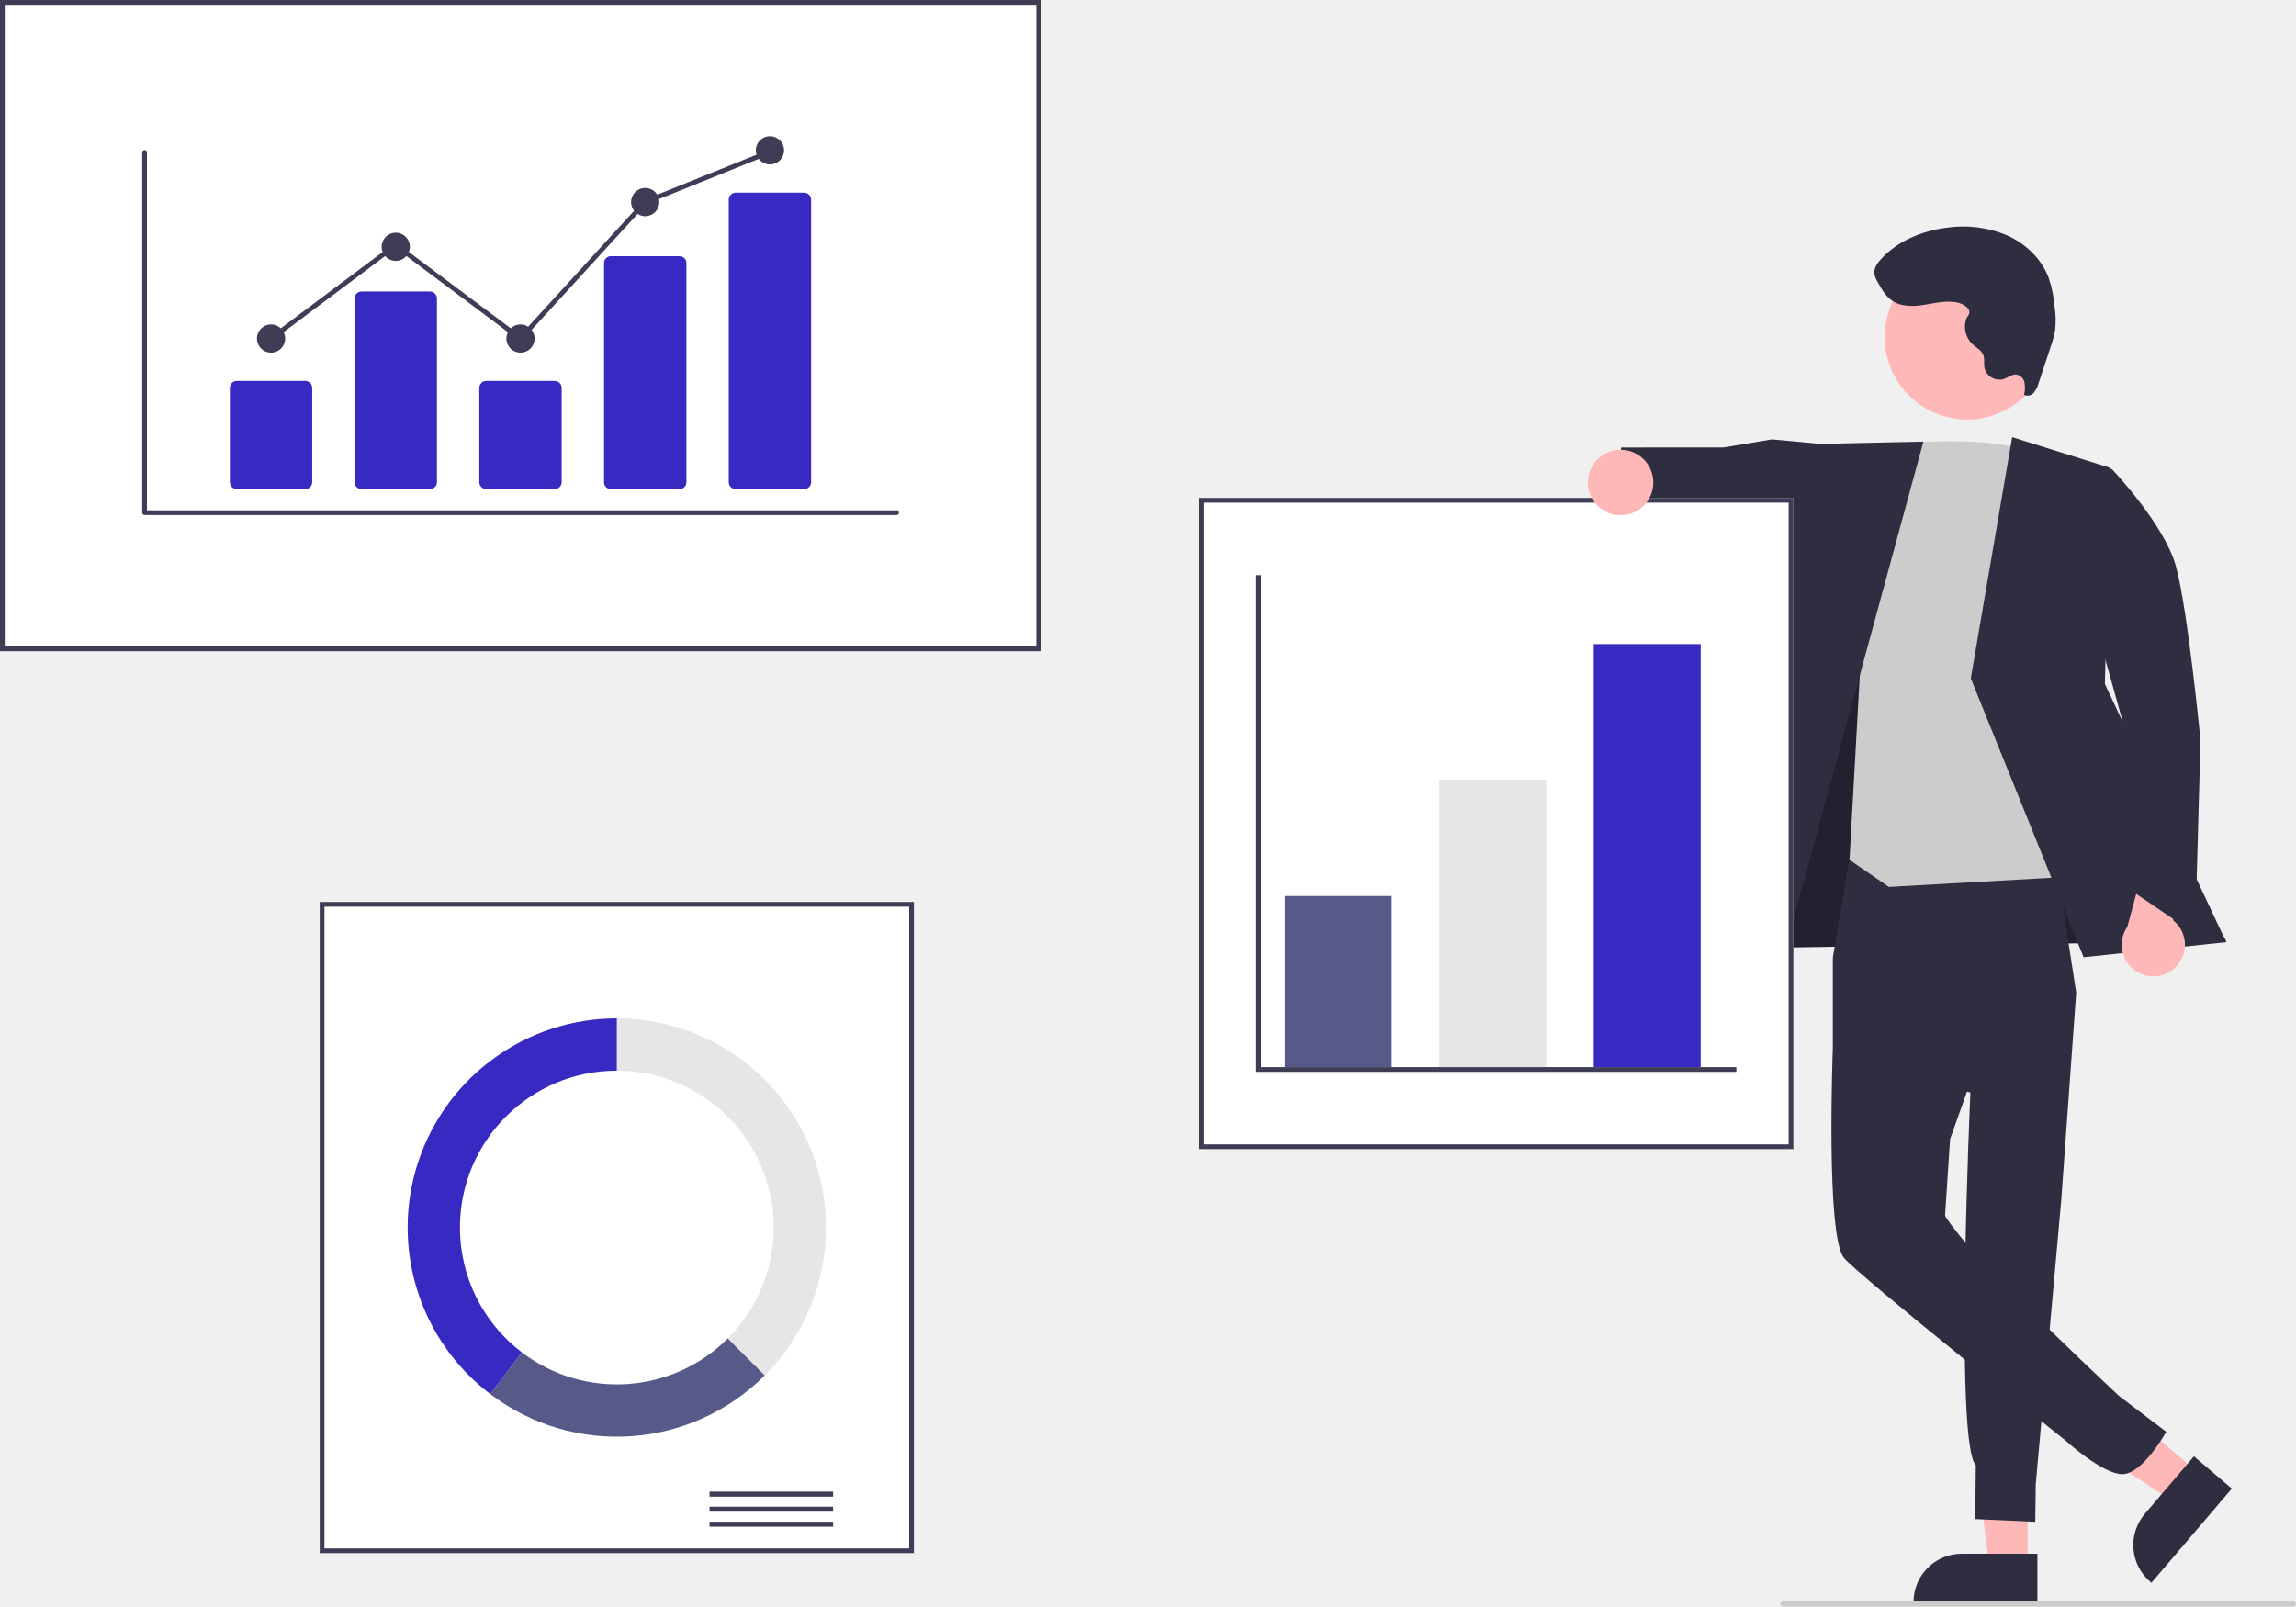
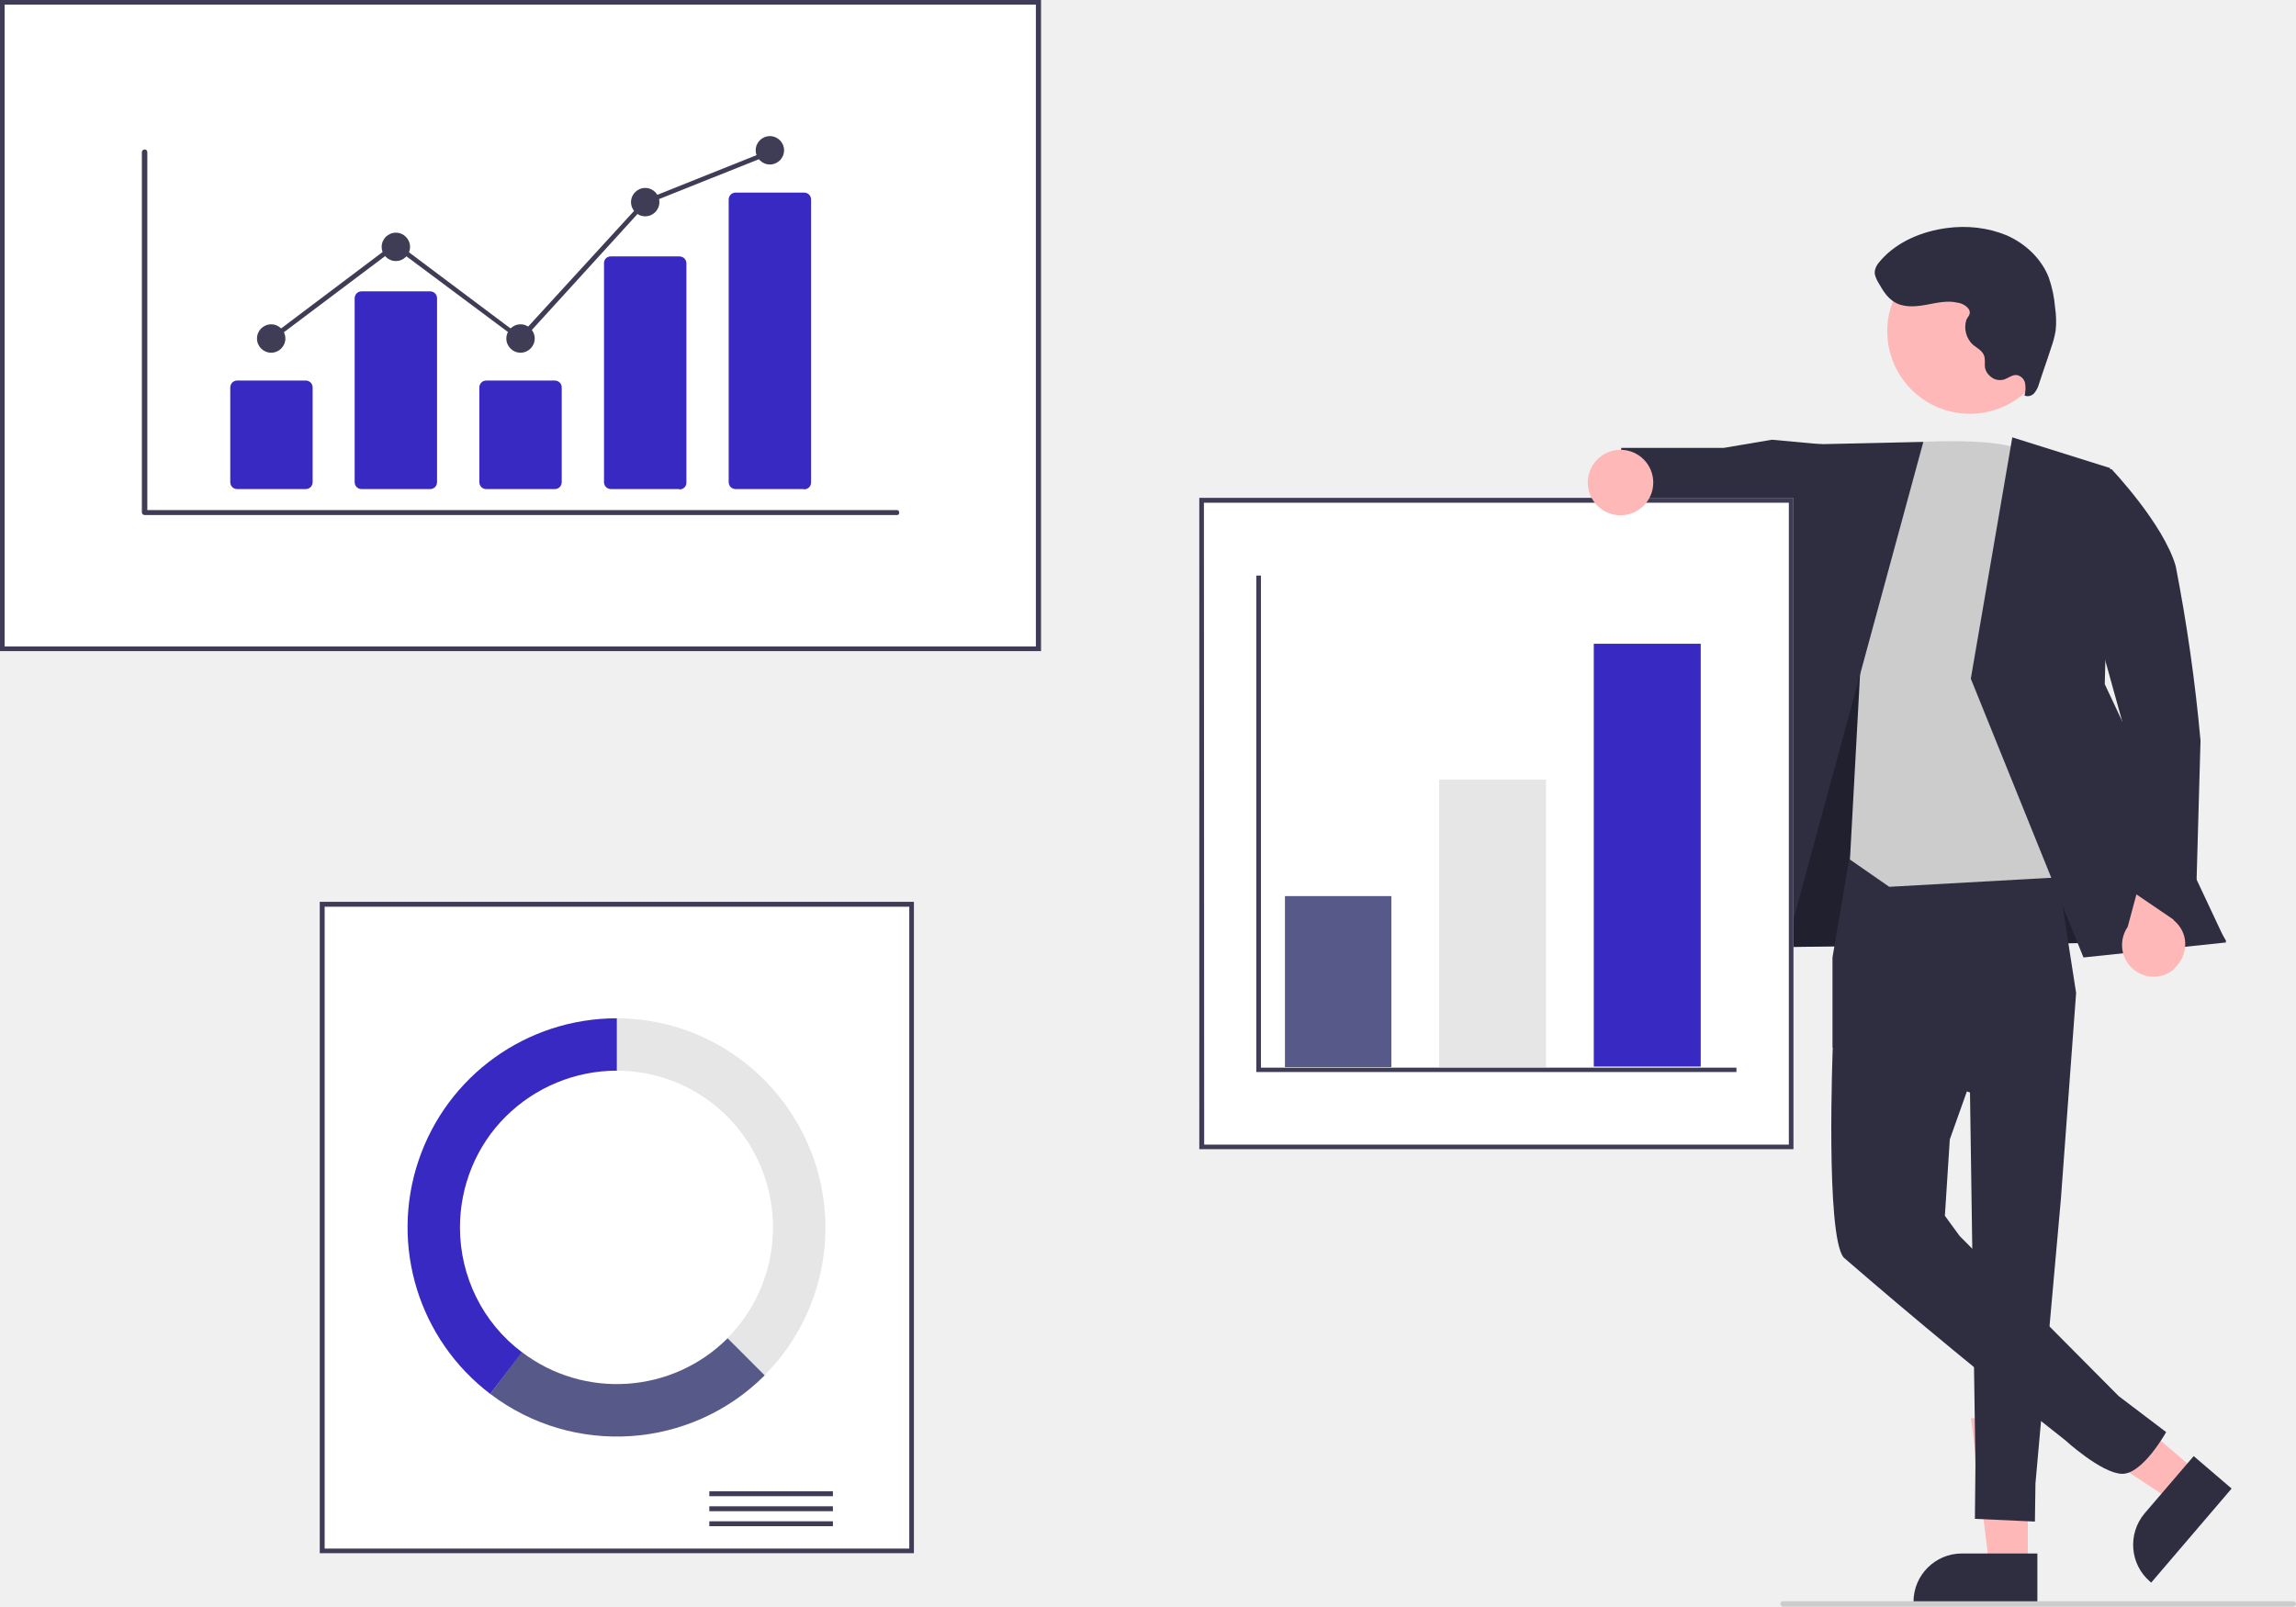
- <svg xmlns="http://www.w3.org/2000/svg" id="b2c7d13c-cf19-4853-8e1a-27f628056126" data-name="Layer 1" width="841.59" height="589" viewBox="0 0 841.59 589">
-   <polygon points="743.208 574.193 729.128 574.192 722.43 519.885 743.21 519.886 743.208 574.193" fill="#ffb8b8" />
-   <path d="M926.003,743.341l-45.399-.002V742.765A17.671,17.671,0,0,1,898.275,725.095h.001l27.728.001Z" transform="translate(-179.2049 -155.5)" fill="#2f2e41" />
-   <polygon points="805.349 539.578 796.21 550.289 750.55 520.133 764.039 504.326 805.349 539.578" fill="#ffb8b8" />
-   <path d="M997.267,701.206l-29.469,34.534-.437-.373a17.671,17.671,0,0,1-1.972-24.912l.001-.001,17.999-21.092Z" transform="translate(-179.2049 -155.5)" fill="#2f2e41" />
-   <polygon points="643.236 307.117 638.853 347.537 816.024 345.01 738.759 219.114 675.673 216.848 643.236 307.117" fill="#2f2e41" />
-   <polygon points="643.236 307.117 638.853 347.537 816.024 345.01 738.759 219.114 675.673 216.848 643.236 307.117" opacity="0.28" />
-   <path d="M857.28,469.556l-6.255,36.984v33.058L901.455,556.06s-5.904,128.404,1.967,136.583l-.193,19.742,22,1,.179-13.894L934.735,595.635l5.493-76.25-8.907-57.811Z" transform="translate(-179.2049 -155.5)" fill="#2f2e41" />
-   <path d="M896.35,501.392l-45.325,38.206s-2.653,68.932,4.084,77.016c5.786,6.943,81.038,66.832,81.038,66.832s13.374,12.268,20.869,12.464,16.213-15.525,16.213-15.525l-17.358-13.188S910.901,625.22,897.549,608.53c-5.389-6.737-5.389-7.41-5.389-7.41l1.841-28.014,18.525-51.991Z" transform="translate(-179.2049 -155.5)" fill="#2f2e41" />
-   <polygon points="669.024 162.885 649.482 161.079 631.756 164.033 594.222 164.045 591.024 191.249 625.277 198.914 633.624 194.823 668.419 208.08 669.024 162.885" fill="#2f2e41" />
-   <path d="M871.569,318.3s41.474-3.886,50.905,3.524,29.641,154.266,29.641,154.266l-80.545,4.546-14.44-9.935,4.099-73.317Z" transform="translate(-179.2049 -155.5)" fill="#ccc" />
-   <polygon points="705.024 161.885 659.275 162.889 616.622 355.62 650.305 363.031 705.024 161.885" fill="#2f2e41" />
-   <polygon points="737.546 160.256 773.583 171.535 771.536 250.722 816.024 345.396 763.725 350.905 722.386 248.675 737.546 160.256" fill="#2f2e41" />
-   <path d="M976.176,510.513a11.513,11.513,0,0,0-.436-17.649l7.25-25.291-14.295-8.154-9.737,35.86a11.576,11.576,0,0,0,17.218,15.234Z" transform="translate(-179.2049 -155.5)" fill="#ffb8b8" />
-   <path d="M931.905,329.234l21.323-1.85s19.143,20.022,23.498,35.524,9.071,64.005,9.071,64.005l-1.967,70.955L958.905,480.943l-1.672-61.031Z" transform="translate(-179.2049 -155.5)" fill="#2f2e41" />
-   <circle cx="900.239" cy="279.072" r="30.227" transform="translate(44.35273 779.6309) rotate(-61.33681)" fill="#ffb8b8" />
-   <path d="M896.869,266.453c-3.966-.916-8.083.099-12.099.757s-8.443.875-11.841-1.366c-2.509-1.655-4.052-4.393-5.501-7.027a8.088,8.088,0,0,1-1.183-3.101c-.171-1.948,1.069-3.725,2.384-5.172,6.112-6.718,15.044-10.396,24.051-11.564a41.554,41.554,0,0,1,21.961,2.682c6.837,2.999,12.715,8.491,15.403,15.456a43.895,43.895,0,0,1,2.301,11.038,32.97,32.97,0,0,1,.155,8.359,35.832,35.832,0,0,1-1.62,6.056l-4.453,13.446a8.859,8.859,0,0,1-1.751,3.466,3.029,3.029,0,0,1-3.547.777,11.04,11.04,0,0,0,.16-4.461,3.764,3.764,0,0,0-2.97-2.995c-1.641-.174-3.043,1.098-4.6,1.646a5.66,5.66,0,0,1-7.035-3.818q-.064-.215-.111-.436c-.246-1.537.167-3.183-.416-4.626-.683-1.691-2.493-2.578-3.853-3.793a8.869,8.869,0,0,1-2.433-9.217c.364-1.119,1.392-1.628,1.187-2.913C900.787,267.963,898.301,266.784,896.869,266.453Z" transform="translate(-179.2049 -155.5)" fill="#2f2e41" />
-   <path d="M560.817,394.225H179.205V155.5H560.817Z" transform="translate(-179.2049 -155.5)" fill="#fff" />
-   <path d="M560.817,394.225H179.205V155.5H560.817ZM180.947,392.483H559.074V157.243H180.947Z" transform="translate(-179.2049 -155.5)" fill="#3f3d56" />
-   <path d="M514.204,724.869H296.389V486.143H514.204Z" transform="translate(-179.2049 -155.5)" fill="#fff" />
-   <path d="M514.204,724.869H296.389V486.143H514.204Zm-216.072-1.743H512.462V487.886H298.132Z" transform="translate(-179.2049 -155.5)" fill="#3f3d56" />
-   <rect x="260.071" y="546.822" width="45.306" height="1.837" fill="#3f3d56" />
-   <rect x="260.071" y="552.332" width="45.306" height="1.837" fill="#3f3d56" />
-   <rect x="260.071" y="557.842" width="45.306" height="1.837" fill="#3f3d56" />
-   <path d="M405.297,528.835v19.168a57.503,57.503,0,0,1,40.661,98.164l13.554,13.554A76.671,76.671,0,0,0,405.297,528.835Z" transform="translate(-179.2049 -155.5)" fill="#e6e6e6" />
-   <path d="M459.511,659.72l-13.554-13.554a57.489,57.489,0,0,1-75.451,5.116l-11.601,15.265A76.669,76.669,0,0,0,459.511,659.72Z" transform="translate(-179.2049 -155.5)" fill="#575a89" />
-   <path d="M347.794,605.506a57.503,57.503,0,0,1,57.503-57.503V528.835a76.67,76.67,0,0,0-46.392,137.713l11.602-15.265A57.403,57.403,0,0,1,347.794,605.506Z" transform="translate(-179.2049 -155.5)" fill="#3729c1" />
-   <path d="M836.57,576.755H618.755V338.029H836.57Z" transform="translate(-179.2049 -155.5)" fill="#fff" />
-   <path d="M836.57,576.755H618.755V338.029H836.57ZM620.498,575.012H834.828V339.771H620.498Z" transform="translate(-179.2049 -155.5)" fill="#3f3d56" />
-   <rect x="470.916" y="328.465" width="39.207" height="62.731" fill="#575a89" />
-   <rect x="527.548" y="285.773" width="39.207" height="105.422" fill="#e6e6e6" />
-   <rect x="584.18" y="236.112" width="39.207" height="155.084" fill="#3729c1" />
-   <polygon points="636.455 392.939 460.461 392.939 460.461 210.845 462.203 210.845 462.203 391.196 636.455 391.196 636.455 392.939" fill="#3f3d56" />
-   <circle cx="594.024" cy="176.885" r="12" fill="#ffb8b8" />
-   <path d="M1019.795,744.5h-187a1,1,0,0,1,0-2h187a1,1,0,0,1,0,2Z" transform="translate(-179.2049 -155.5)" fill="#ccc" />
-   <path d="M507.82,344.299H232.202a.863.863,0,0,1-.863-.863V211.332a.863.863,0,0,1,1.725,0V342.573H507.82a.863.863,0,1,1,0,1.725Z" transform="translate(-179.2049 -155.5)" fill="#3f3d56" />
-   <path d="M291.089,334.81H266.021a2.563,2.563,0,0,1-2.561-2.56V297.693a2.563,2.563,0,0,1,2.561-2.56h25.069a2.563,2.563,0,0,1,2.561,2.56v34.557A2.563,2.563,0,0,1,291.089,334.81Z" transform="translate(-179.2049 -155.5)" fill="#3729c1" />
-   <path d="M336.805,334.81H311.736a2.563,2.563,0,0,1-2.561-2.56V264.916a2.563,2.563,0,0,1,2.561-2.56H336.805a2.563,2.563,0,0,1,2.561,2.56v67.334A2.563,2.563,0,0,1,336.805,334.81Z" transform="translate(-179.2049 -155.5)" fill="#3729c1" />
-   <path d="M382.521,334.81H357.452a2.563,2.563,0,0,1-2.561-2.56V297.693a2.563,2.563,0,0,1,2.561-2.56h25.069a2.563,2.563,0,0,1,2.561,2.56v34.557A2.563,2.563,0,0,1,382.521,334.81Z" transform="translate(-179.2049 -155.5)" fill="#3729c1" />
-   <path d="M428.236,334.81H403.168a2.507,2.507,0,0,1-2.561-2.444V251.861a2.507,2.507,0,0,1,2.561-2.444h25.069a2.507,2.507,0,0,1,2.561,2.444v80.505A2.507,2.507,0,0,1,428.236,334.81Z" transform="translate(-179.2049 -155.5)" fill="#3729c1" />
-   <path d="M473.952,334.81H448.883a2.563,2.563,0,0,1-2.561-2.56V228.688a2.563,2.563,0,0,1,2.561-2.56h25.069a2.563,2.563,0,0,1,2.561,2.56V332.25A2.563,2.563,0,0,1,473.952,334.81Z" transform="translate(-179.2049 -155.5)" fill="#3729c1" />
-   <circle cx="99.35" cy="124.107" r="5.175" fill="#3f3d56" />
-   <circle cx="145.066" cy="90.467" r="5.175" fill="#3f3d56" />
-   <circle cx="190.781" cy="124.107" r="5.175" fill="#3f3d56" />
-   <circle cx="236.497" cy="74.078" r="5.175" fill="#3f3d56" />
-   <circle cx="282.213" cy="55.102" r="5.175" fill="#3f3d56" />
-   <polygon points="190.89 125.266 145.066 90.943 99.867 124.797 98.833 123.416 145.066 88.787 190.672 122.947 235.993 73.352 236.175 73.278 281.89 54.858 282.535 56.459 237.001 74.805 190.89 125.266" fill="#3f3d56" />
+ <svg xmlns="http://www.w3.org/2000/svg" xmlns:xlink="http://www.w3.org/1999/xlink" width="841.6" height="589">
+   <style>.B{fill:#2f2e41}.C{fill:#3f3d56}.D{fill:#ffb8b8}.E{fill:#3729c1}</style>
+   <path d="M743.2 574.2h-14l-6.7-54.3h20.8v54.3z" class="D" />
+   <path d="M746.8 587.8h-45.4v-.6c0-9.8 8-17.7 17.7-17.7h0 27.7z" class="B" />
+   <path d="M805.3 539.6l-9 10.7-45.7-30.2 13.5-15.8 41.3 35.3z" class="D" />
+   <path d="M818 545.7l-29.5 34.5-.4-.4c-7.4-6.3-8.3-17.5-2-25h0l18-21zM643.2 307l-4.4 40.4L816 345l-77.3-126-63-2.3-32.4 90.3z" class="B" />
+   <path opacity=".3" d="M643.2 307l-4.4 40.4L816 345l-77.3-126-63-2.3-32.4 90.3z" />
+   <g class="B">
+     <path d="M678 314l-6.3 37v33l50.4 16.5 2 136.6-.2 19.7 22 1 .2-14 9.3-104L761 364l-9-57.8z" />
+     <path d="M717 346l-45.2 38s-2.7 69 4 77a2187 2187 0 0 0 81 66.8s13.4 12.3 21 12.5S794 525 794 525l-17.4-13.2-58.3-58.7-5.4-7.4 1.8-28 18.5-52zm-48-183l-19.5-1.8-17.7 3h-37.5l-3.2 27.2 34.3 7.7 8.3-4 34.8 13.3.6-45.2z" />
+   </g>
+   <path d="M692.4 162.8s41.5-4 51 3.5S773 320.6 773 320.6l-80.5 4.5-14.4-10 4-73.3z" fill="#ccc" />
+   <path d="M705 162l-45.7 1-42.7 192.7 33.7 7.4L705 162zm32.5-1.7l36 11.3-2 79.2 44.5 94.7-52.3 5.5-41.3-102.2 15.2-88.4z" class="B" />
+   <path d="M797 355c2.6-2.3 4-5.5 4-9s-1.7-6.6-4.3-8.7l7.2-25.3-14.3-8.2-9.7 36c-3.3 4.8-2.6 11.4 1.8 15.3s11 4 15.4 0z" class="D" />
+   <path d="M752.7 173.7L774 172s19 20 23.5 35.5a630 630 0 0 1 9.1 64l-2 71-25-17-1.7-61z" class="B" />
+   <circle cx="900.2" cy="279.1" r="30.2" transform="matrix(.48 -.88 .88 .48 44.35 779.63)" class="D" />
+   <path d="M717.7 111c-4-1-8 .1-12 .8s-8.4 1-11.8-1.4c-2.5-1.7-4-4.4-5.5-7-.6-1-1-2-1.2-3-.2-2 1-3.7 2.4-5.2 6-6.7 15-10.4 24-11.6 7.4-1 15-.2 22 2.7 6.8 3 12.7 8.5 15.4 15.5a44 44 0 0 1 2.3 11 33 33 0 0 1 .2 8.4 36 36 0 0 1-1.6 6.1l-4.5 13.4c-.3 1.3-1 2.5-1.8 3.5-1 1-2.3 1.3-3.5.8a11 11 0 0 0 .2-4.5c-.3-1.5-1.5-2.7-3-3-1.6-.2-3 1-4.6 1.6-1.4.4-3 .3-4.3-.5s-2.3-2-2.7-3.4q-.1-.2-.1-.4c-.2-1.5.2-3.2-.4-4.6-.7-1.7-2.5-2.6-4-3.8-2.5-2.3-3.5-6-2.4-9.2.4-1 1.4-1.6 1.2-3-.3-1.7-2.8-3-4.2-3.2z" class="B" />
+   <path d="M381.6 238.7H0V0h381.6z" fill="#fff" />
+   <path d="M381.6 238.7H0V0h381.6zM1.7 237h378V1.7H1.7z" class="C" />
+   <path d="M335 569.4H117.2V330.6H335z" fill="#fff" />
+   <path d="M335 569.4H117.2V330.6H335zm-216-1.7h214.3V332.4H119zm141-21h45.3v1.8H260zm0 5.5h45.3v1.8H260zm0 5.5h45.3v1.8H260z" class="C" />
+   <path d="M226 373.3v19.2c23.3 0 44.2 14 53 35.5s4 46.2-12.5 62.7l13.6 13.6c22-22 28.5-55 16.6-83.6S257 373.3 226 373.3z" fill="#e6e6e6" />
+   <path d="M280.3 504.2l-13.6-13.6c-20.3 20.3-52.6 22.5-75.5 5L179.7 511c30.5 23.2 73.5 20.3 100.6-6.8z" fill="#575a89" />
+   <path d="M168.6 450c0-15.3 6-30 16.8-40.7s25.4-16.8 40.7-16.8v-19.2c-33 0-62.2 21-72.7 52.2s.1 65.6 26.3 85.5l11.6-15.3C177 485 168.6 468 168.6 450z" class="E" />
+   <path d="M657.4 421.3H439.6V182.5h217.8z" fill="#fff" />
+   <path d="M657.4 421.3H439.6V182.5h217.8zm-216-1.7h214.3V184.3H441.3z" class="C" />
+   <path fill="#575a89" d="M471 328.5H510v62.7H471z" />
+   <path fill="#e6e6e6" d="M527.5 285.8h39.2v105.4h-39.2z" />
+   <path d="M584.2 236h39.2v155h-39.2z" class="E" />
+   <path d="M636.5 393h-176v-182h1.7v180.4h174.3v1.7z" class="C" />
+   <circle cx="594" cy="176.9" r="12" class="D" />
+   <path d="M840.6 589h-187a1 1 0 1 1 0-2h187a1 1 0 1 1 0 2z" fill="#ccc" />
+   <path d="M328.6 188.8H53c-.5 0-1-.4-1-1v-132c0-.5.4-1 1-1s1 .4 1 1V187h274.8c.3 0 .6.2.7.4s.2.6 0 1-.4.4-.7.4z" class="C" />
+   <g class="E">
+     <use xlink:href="#B" />
+     <path d="M157.6 179.3h-25c-1.4 0-2.6-1-2.6-2.6v-67.3c0-1.4 1-2.6 2.6-2.6h25c1.4 0 2.6 1 2.6 2.6v67.3c0 1.4-1 2.6-2.6 2.6z" />
+     <use xlink:href="#B" x="91.3" />
+     <path d="M249 179.3h-25c-1.4 0-2.5-1-2.6-2.4V96.4c0-1.4 1.2-2.5 2.6-2.4h25c1.4 0 2.5 1 2.6 2.4V177c0 1.4-1.2 2.5-2.6 2.4zm45.7 0h-25c-1.4 0-2.6-1-2.6-2.6V73.2c0-1.4 1-2.6 2.6-2.6h25c1.4 0 2.6 1 2.6 2.6v103.6c0 1.4-1 2.6-2.6 2.6z" />
+   </g>
+   <g class="C">
+     <circle cx="99.4" cy="124.1" r="5.2" />
+     <circle cx="145.1" cy="90.5" r="5.2" />
+     <circle cx="190.8" cy="124.1" r="5.2" />
+     <circle cx="236.5" cy="74.1" r="5.2" />
+     <circle cx="282.2" cy="55.1" r="5.2" />
+     <path d="M191 125.3L145 91l-45.2 34-1-1.4L145 88.8l45.6 34.2L236 73.4l.2-.1L282 55l.6 1.6L237 74.8l-46 50.5z" />
+   </g>
+   <defs>
+     <path id="B" d="M112 179.3h-25c-1.4 0-2.6-1-2.6-2.6v-34.6c0-1.4 1-2.6 2.6-2.6h25c1.4 0 2.6 1 2.6 2.6v34.6c0 1.4-1 2.6-2.6 2.6z" />
+   </defs>
</svg>
